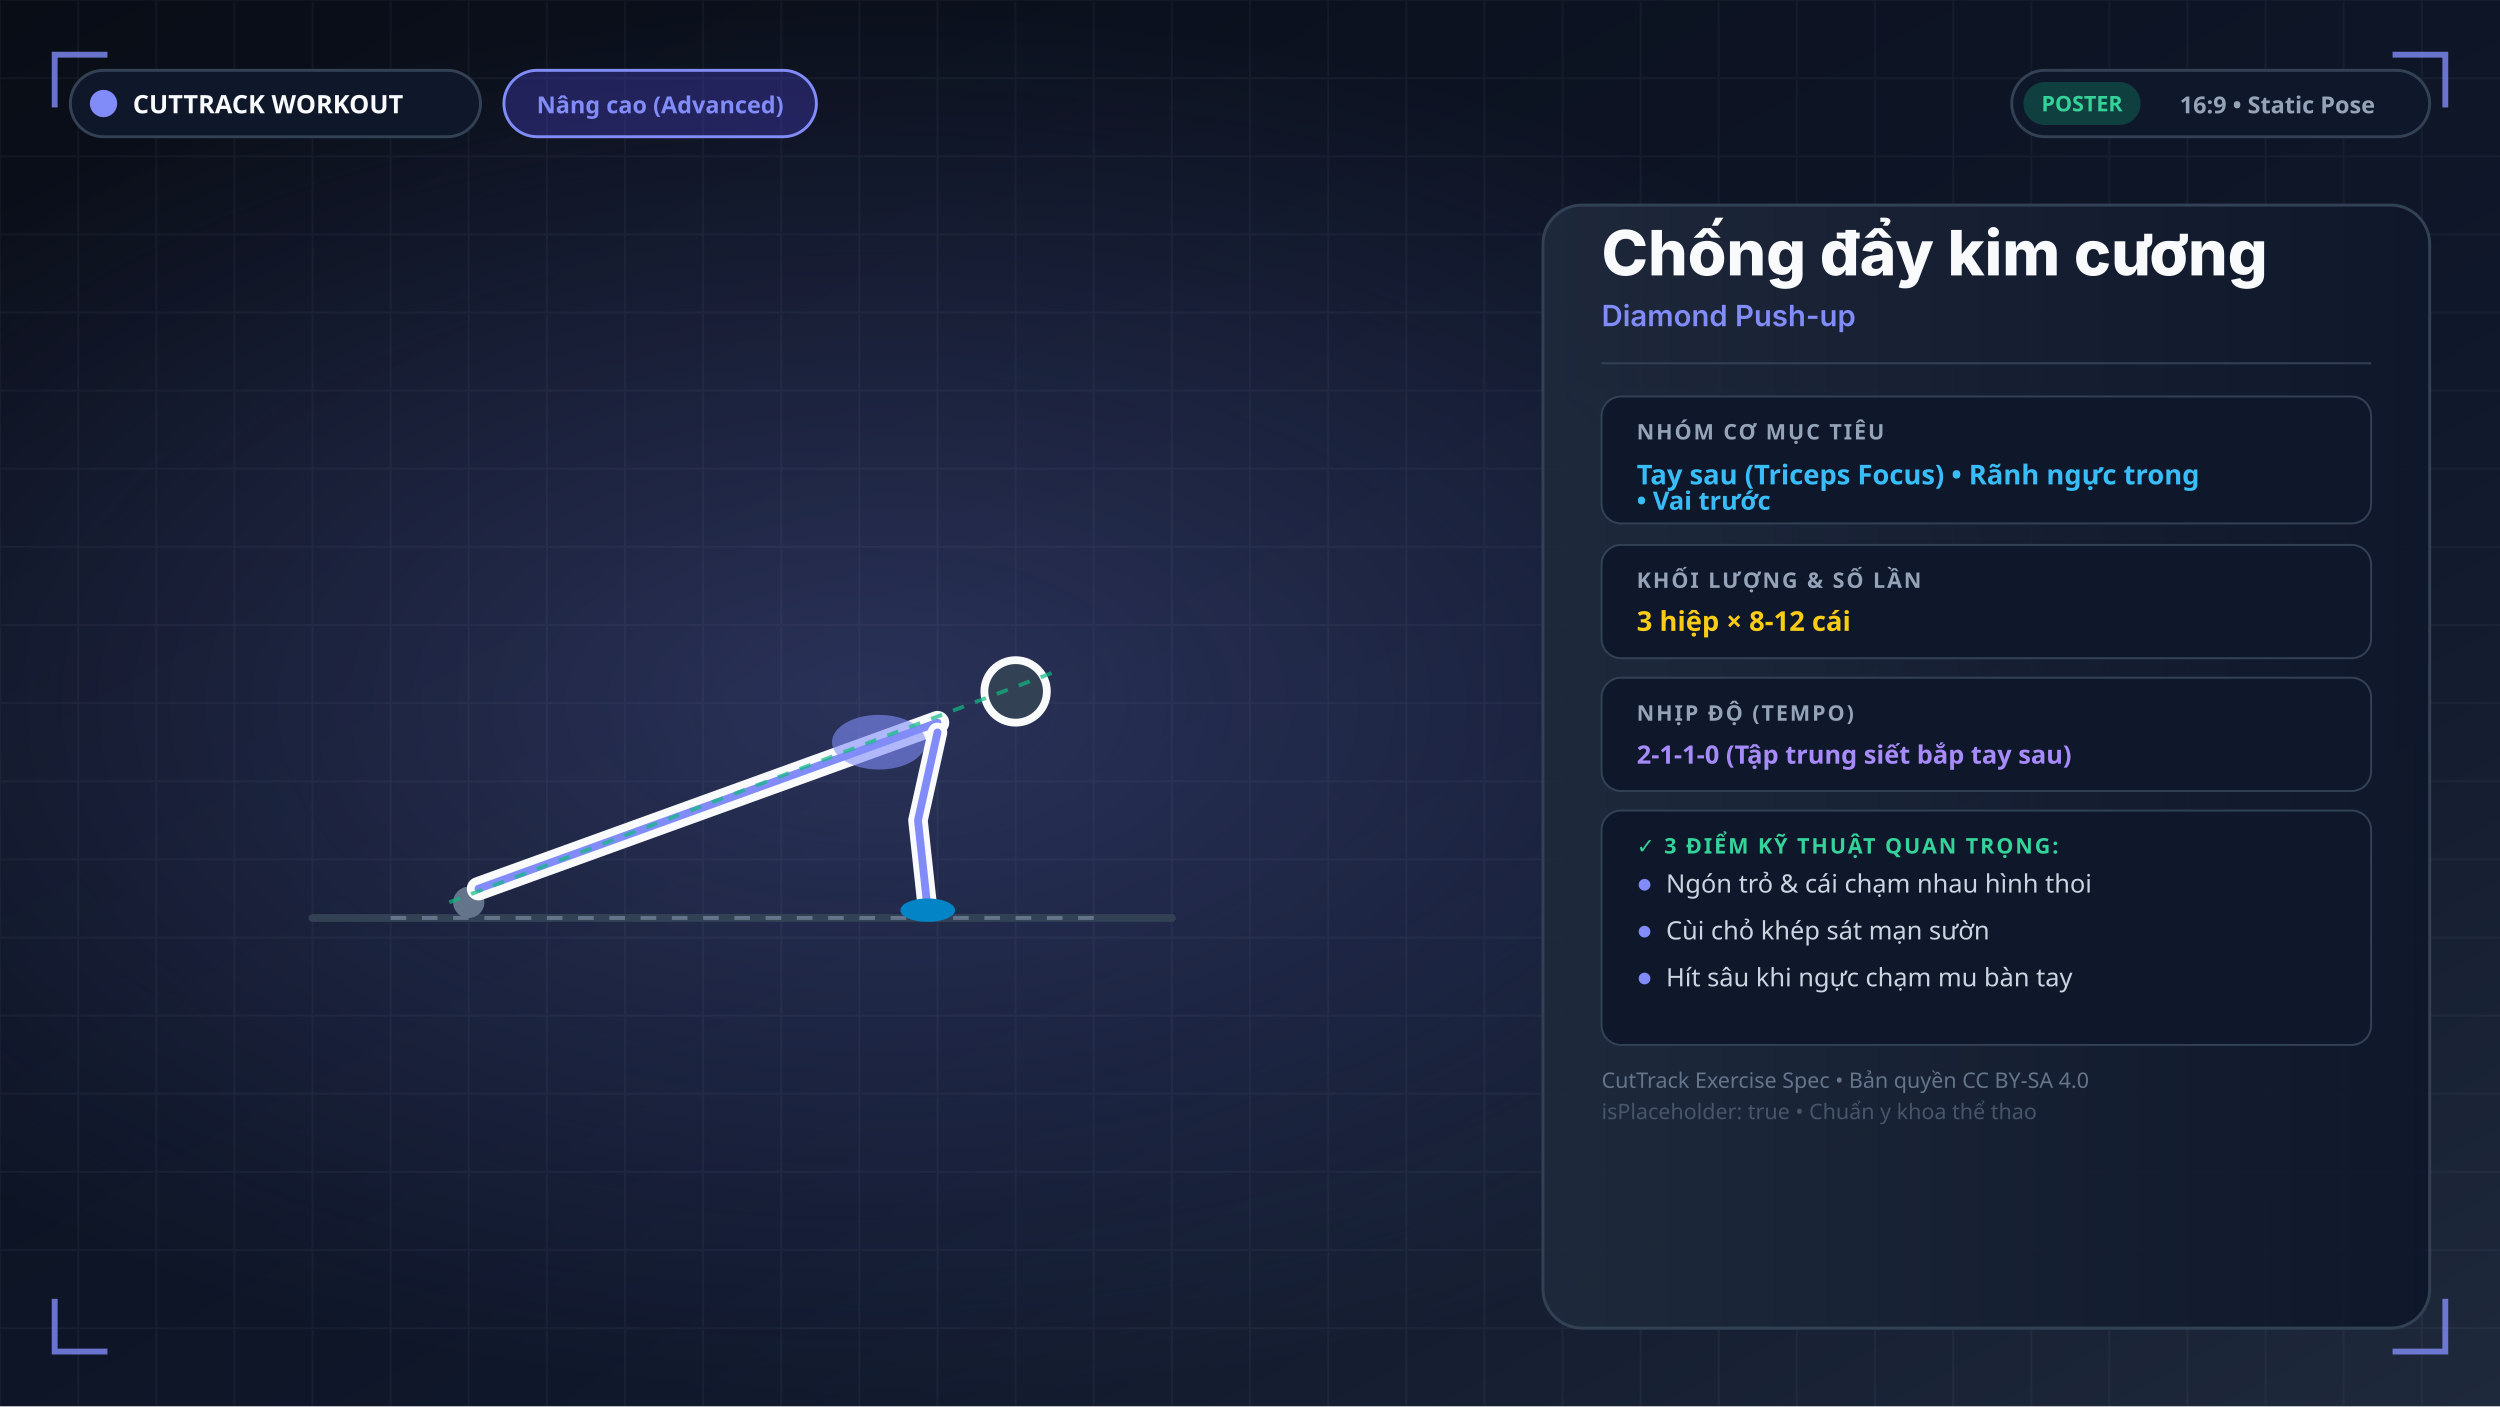
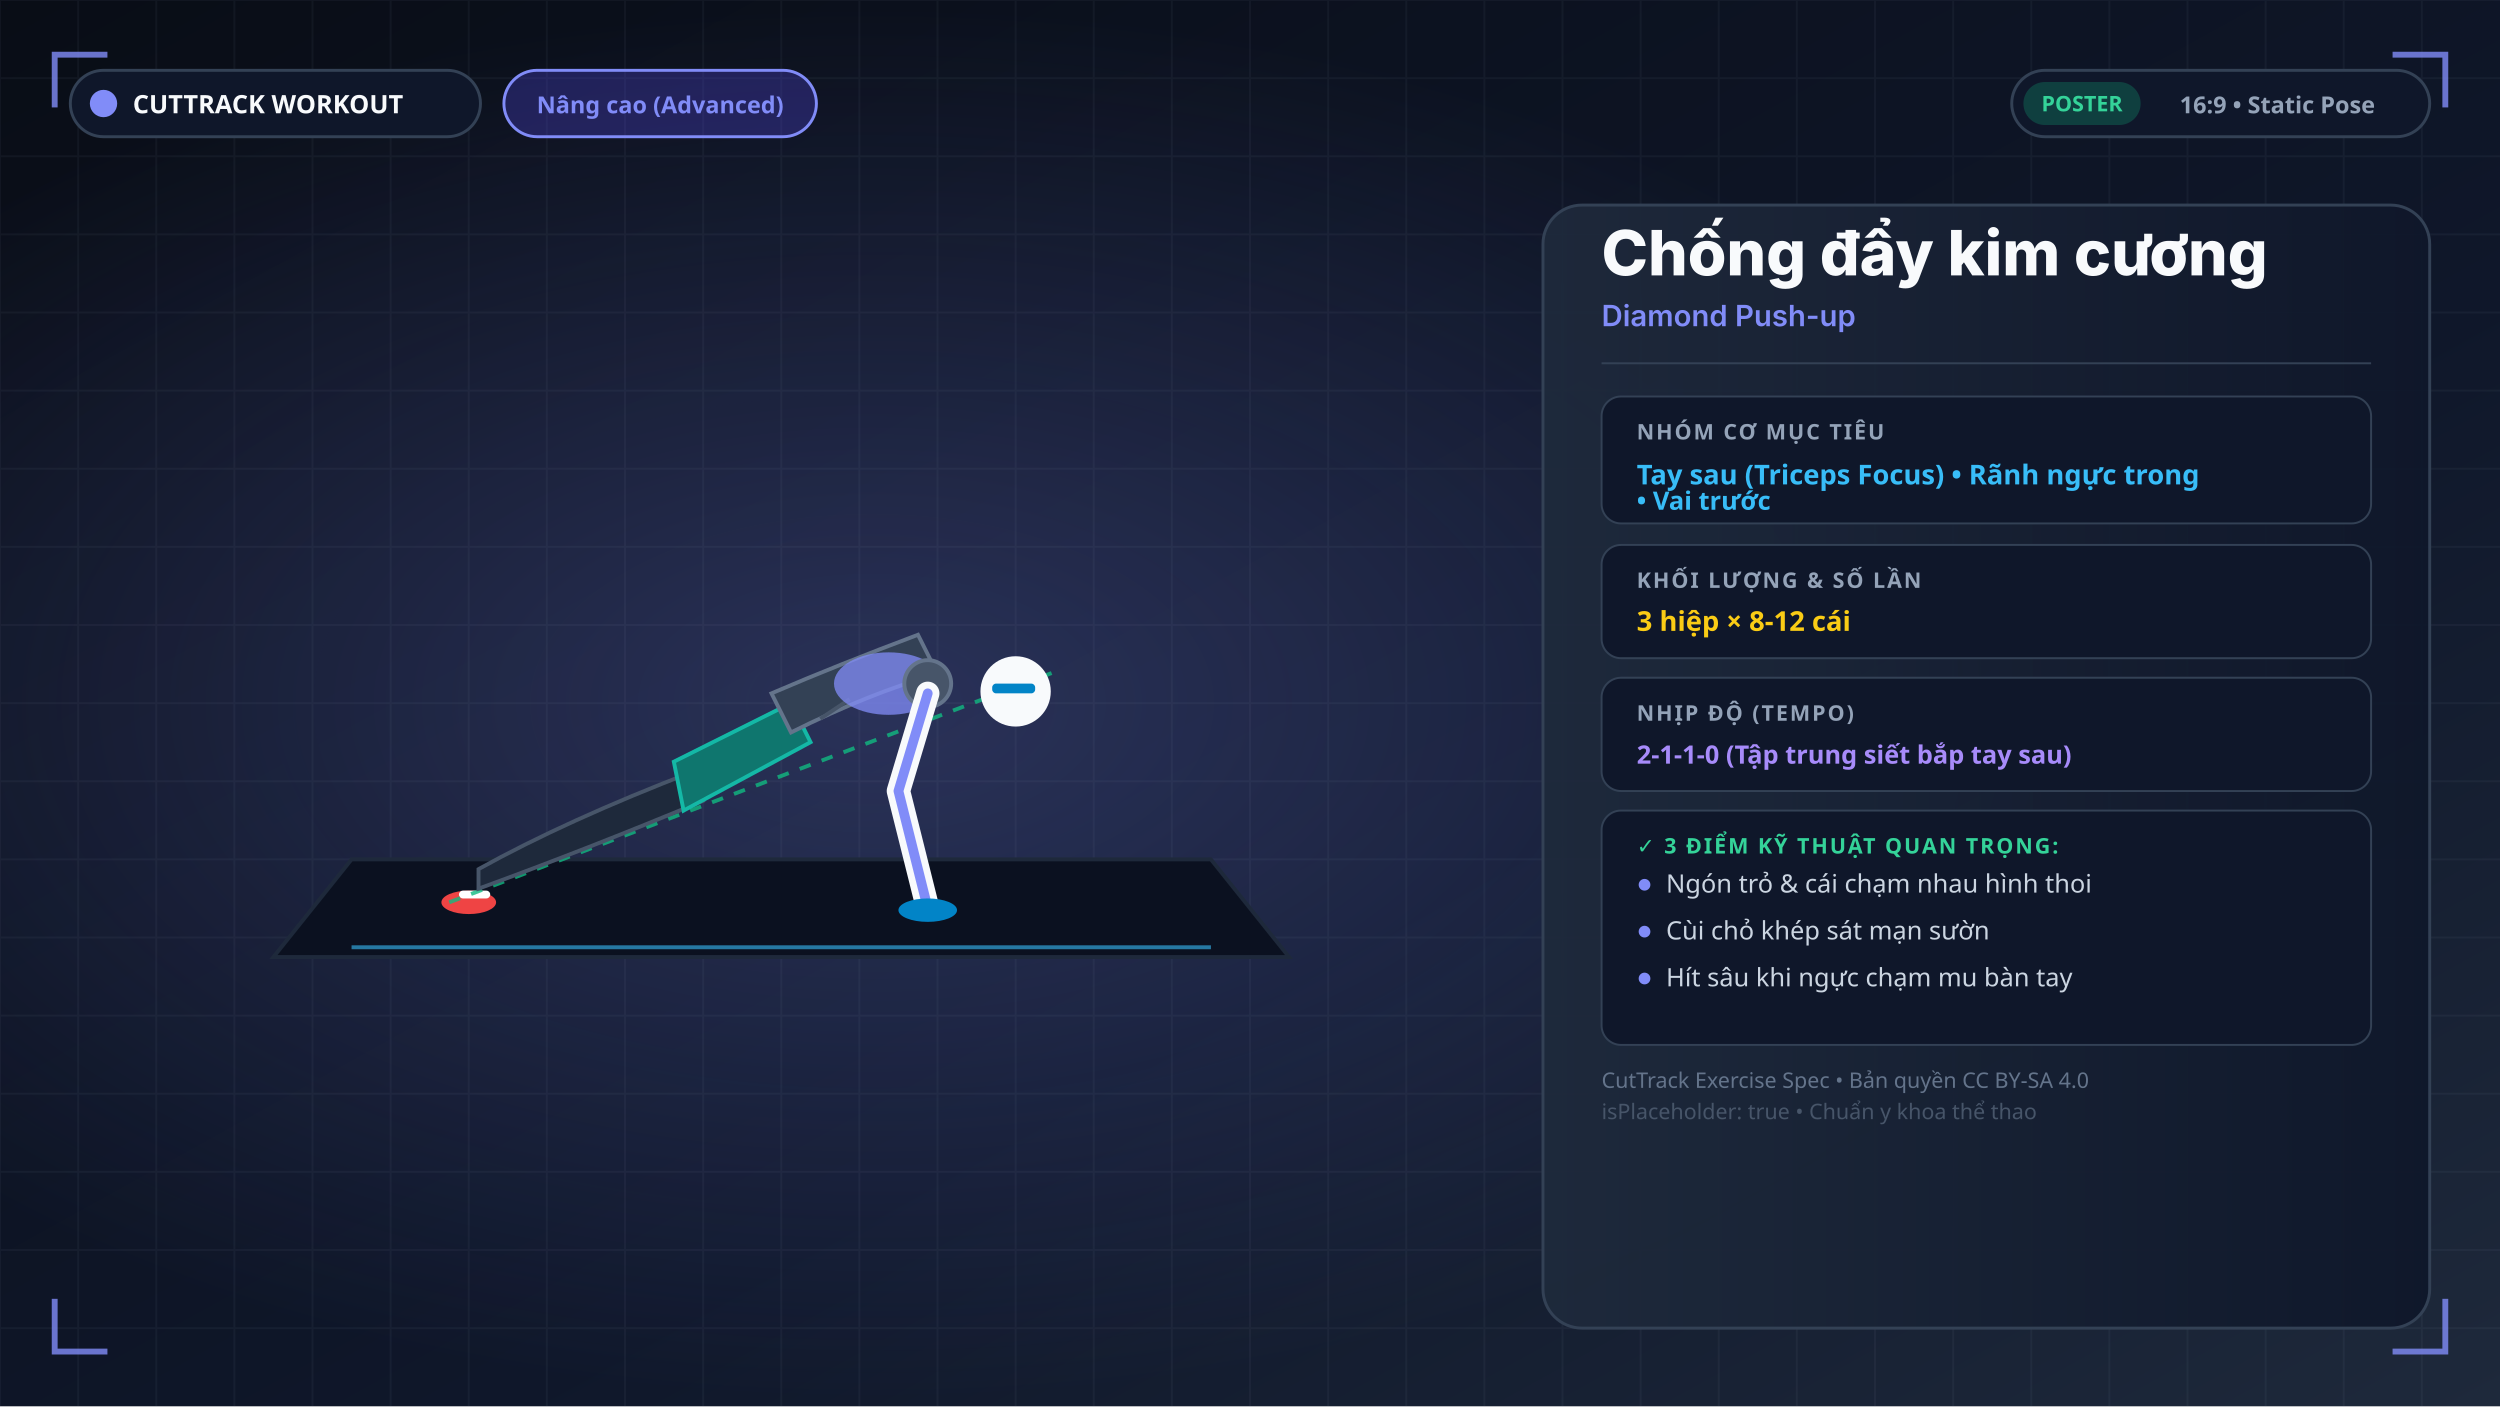
<svg xmlns="http://www.w3.org/2000/svg" viewBox="0 0 1280 720" width="1280" height="720">
  <defs>
    <linearGradient id="bgGrad_diamond-push-up" x1="0%" y1="0%" x2="100%" y2="100%">
      <stop offset="0%" stop-color="#090d16" />
      <stop offset="60%" stop-color="#0f172a" />
      <stop offset="100%" stop-color="#1e293b" />
    </linearGradient>
    <radialGradient id="glow_diamond-push-up" cx="35%" cy="50%" r="50%">
      <stop offset="0%" stop-color="#818cf8" stop-opacity="0.25" />
      <stop offset="100%" stop-color="#818cf8" stop-opacity="0" />
    </radialGradient>
    <linearGradient id="panelGrad" x1="0%" y1="0%" x2="100%" y2="0%">
      <stop offset="0%" stop-color="#1e293b" stop-opacity="0.95" />
      <stop offset="100%" stop-color="#0f172a" stop-opacity="0.95" />
    </linearGradient>
  </defs>
  <rect width="1280" height="720" fill="url(#bgGrad_diamond-push-up)" />
  <rect width="1280" height="720" fill="url(#glow_diamond-push-up)" />
  <g opacity="0.06" stroke="#94a3b8" stroke-width="1">
    <line x1="0" y1="0" x2="0" y2="720" />
    <line x1="40" y1="0" x2="40" y2="720" />
    <line x1="80" y1="0" x2="80" y2="720" />
    <line x1="120" y1="0" x2="120" y2="720" />
    <line x1="160" y1="0" x2="160" y2="720" />
    <line x1="200" y1="0" x2="200" y2="720" />
    <line x1="240" y1="0" x2="240" y2="720" />
    <line x1="280" y1="0" x2="280" y2="720" />
    <line x1="320" y1="0" x2="320" y2="720" />
    <line x1="360" y1="0" x2="360" y2="720" />
    <line x1="400" y1="0" x2="400" y2="720" />
    <line x1="440" y1="0" x2="440" y2="720" />
    <line x1="480" y1="0" x2="480" y2="720" />
    <line x1="520" y1="0" x2="520" y2="720" />
    <line x1="560" y1="0" x2="560" y2="720" />
    <line x1="600" y1="0" x2="600" y2="720" />
    <line x1="640" y1="0" x2="640" y2="720" />
    <line x1="680" y1="0" x2="680" y2="720" />
    <line x1="720" y1="0" x2="720" y2="720" />
    <line x1="760" y1="0" x2="760" y2="720" />
    <line x1="800" y1="0" x2="800" y2="720" />
    <line x1="840" y1="0" x2="840" y2="720" />
    <line x1="880" y1="0" x2="880" y2="720" />
    <line x1="920" y1="0" x2="920" y2="720" />
    <line x1="960" y1="0" x2="960" y2="720" />
    <line x1="1000" y1="0" x2="1000" y2="720" />
    <line x1="1040" y1="0" x2="1040" y2="720" />
    <line x1="1080" y1="0" x2="1080" y2="720" />
    <line x1="1120" y1="0" x2="1120" y2="720" />
    <line x1="1160" y1="0" x2="1160" y2="720" />
    <line x1="1200" y1="0" x2="1200" y2="720" />
    <line x1="1240" y1="0" x2="1240" y2="720" />
    <line x1="0" y1="0" x2="1280" y2="0" />
    <line x1="0" y1="40" x2="1280" y2="40" />
    <line x1="0" y1="80" x2="1280" y2="80" />
    <line x1="0" y1="120" x2="1280" y2="120" />
    <line x1="0" y1="160" x2="1280" y2="160" />
    <line x1="0" y1="200" x2="1280" y2="200" />
    <line x1="0" y1="240" x2="1280" y2="240" />
    <line x1="0" y1="280" x2="1280" y2="280" />
    <line x1="0" y1="320" x2="1280" y2="320" />
    <line x1="0" y1="360" x2="1280" y2="360" />
    <line x1="0" y1="400" x2="1280" y2="400" />
    <line x1="0" y1="440" x2="1280" y2="440" />
    <line x1="0" y1="480" x2="1280" y2="480" />
    <line x1="0" y1="520" x2="1280" y2="520" />
    <line x1="0" y1="560" x2="1280" y2="560" />
    <line x1="0" y1="600" x2="1280" y2="600" />
    <line x1="0" y1="640" x2="1280" y2="640" />
    <line x1="0" y1="680" x2="1280" y2="680" />
  </g>
  <path d="M 28 55 L 28 28 L 55 28" stroke="#818cf8" stroke-width="3" fill="none" opacity="0.8" />
  <path d="M 1225 28 L 1252 28 L 1252 55" stroke="#818cf8" stroke-width="3" fill="none" opacity="0.8" />
  <path d="M 28 665 L 28 692 L 55 692" stroke="#818cf8" stroke-width="3" fill="none" opacity="0.8" />
  <path d="M 1225 692 L 1252 692 L 1252 665" stroke="#818cf8" stroke-width="3" fill="none" opacity="0.8" />
  <g transform="translate(36, 36)">
    <rect width="210" height="34" rx="17" fill="#0f172a" stroke="#334155" stroke-width="1.5" />
    <circle cx="17" cy="17" r="7" fill="#818cf8" />
    <text x="32" y="22" font-family="system-ui, sans-serif" font-weight="700" font-size="13" fill="#f8fafc">CUTTRACK WORKOUT</text>
    <rect x="222" y="0" width="160" height="34" rx="17" fill="#4f46e5" opacity="0.3" />
    <rect x="222" y="0" width="160" height="34" rx="17" fill="none" stroke="#818cf8" stroke-width="1.5" />
    <text x="302" y="22" font-family="system-ui, sans-serif" font-weight="600" font-size="12" fill="#818cf8" text-anchor="middle">Nâng cao (Advanced)</text>
  </g>
  <g transform="translate(1030, 36)">
    <rect width="214" height="34" rx="17" fill="#0f172a" stroke="#334155" stroke-width="1.5" />
    <rect x="6" y="6" width="60" height="22" rx="11" fill="#10b981" opacity="0.25" />
    <text x="36" y="21" font-family="system-ui, sans-serif" font-weight="700" font-size="11" fill="#34d399" text-anchor="middle">POSTER</text>
    <text x="136" y="22" font-family="system-ui, sans-serif" font-weight="600" font-size="12" fill="#94a3b8" text-anchor="middle">16:9 • Static Pose</text>
  </g>
  <g id="figure">
-     <line x1="160" y1="470" x2="600" y2="470" stroke="#334155" stroke-width="4" stroke-linecap="round" />
-     <line x1="200" y1="470" x2="560" y2="470" stroke="#64748b" stroke-width="2" stroke-dasharray="8 8" />
+     <polygon points="140,490 660,490 620,440 180,440" fill="#0b1120" stroke="#1e293b" stroke-width="2" />
+     <line x1="180" y1="485" x2="620" y2="485" stroke="#38bdf8" stroke-width="2" opacity="0.6" />
    <g class="">
-       <circle cx="240" cy="462" r="8" fill="#64748b" />
-       <line x1="245" y1="455" x2="480" y2="370" stroke="#f8fafc" stroke-width="12" stroke-linecap="round" />
-       <line x1="245" y1="455" x2="480" y2="370" stroke="#818cf8" stroke-width="4" stroke-linecap="round" />
-       <ellipse cx="450" cy="380" rx="24" ry="14" fill="#818cf8" opacity="0.6" />
+       <ellipse cx="240" cy="462" rx="14" ry="6" fill="#ef4444" />
+       <rect x="235" y="456" width="16" height="4" rx="2" fill="#ffffff" />
+       <line x1="230" y1="462" x2="540" y2="344" stroke="#10b981" stroke-width="2" stroke-dasharray="6 6" opacity="0.8" />
+       <path d="M 245 455 Q 300 435 360 410 L 355 395 Q 290 420 245 445 Z" fill="#1e293b" stroke="#475569" stroke-width="2" />
+       <path d="M 350 415 L 415 380 L 405 360 L 345 390 Z" fill="#0f766e" stroke="#14b8a6" stroke-width="2" />
+       <path d="M 405 375 Q 445 355 480 345 L 470 325 Q 430 340 395 355 Z" fill="#334155" stroke="#64748b" stroke-width="2" />
+       <line x1="420" y1="368" x2="435" y2="358" stroke="#475569" stroke-width="2" />
+       <ellipse cx="455" cy="350" rx="28" ry="16" fill="#818cf8" opacity="0.75" class="" />
      <g class="">
-         <polyline points="480,375 470,420 475,466" fill="none" stroke="#f8fafc" stroke-width="10" stroke-linecap="round" stroke-linejoin="round" />
-         <polyline points="480,375 470,420 475,466" fill="none" stroke="#818cf8" stroke-width="4" stroke-linecap="round" stroke-linejoin="round" />
+         <circle cx="475" cy="350" r="12" fill="#475569" stroke="#64748b" stroke-width="2" />
+         <polyline points="475,355 460,405 475,465" fill="none" stroke="#f8fafc" stroke-width="12" stroke-linecap="round" stroke-linejoin="round" />
+         <polyline points="475,355 460,405 475,465" fill="none" stroke="#818cf8" stroke-width="5" stroke-linecap="round" stroke-linejoin="round" />
      </g>
-       <ellipse cx="475" cy="466" rx="14" ry="6" fill="#0284c7" />
+       <ellipse cx="475" cy="466" rx="15" ry="6" fill="#0284c7" />
      <circle cx="520" cy="354" r="18" fill="#f8fafc" />
-       <circle cx="520" cy="354" r="14" fill="#334155" />
-       <line x1="230" y1="462" x2="540" y2="344" stroke="#10b981" stroke-width="2" stroke-dasharray="6 6" opacity="0.7" />
+       <rect x="508" y="350" width="22" height="5" rx="2" fill="#0284c7" />
    </g>
  </g>
  <g transform="translate(790, 105)">
    <rect width="454" height="575" rx="20" fill="url(#panelGrad)" stroke="#334155" stroke-width="1.5" />
    <g transform="translate(30, 36)">
      <text x="0" y="0" font-family="system-ui, -apple-system, sans-serif" font-weight="800" font-size="32" fill="#f8fafc">Chống đẩy kim cương</text>
      <text x="0" y="26" font-family="system-ui, -apple-system, sans-serif" font-weight="600" font-size="15" fill="#818cf8">Diamond Push-up</text>
      <line x1="0" y1="45" x2="394" y2="45" stroke="#334155" stroke-width="1" />
      <g transform="translate(0, 62)">
        <rect width="394" height="65" rx="10" fill="#0f172a" stroke="#334155" stroke-width="1" />
        <text x="18" y="22" font-family="system-ui, sans-serif" font-weight="600" font-size="11" fill="#94a3b8" letter-spacing="1">NHÓM CƠ MỤC TIÊU</text>
        <text x="18" y="45" font-family="system-ui, sans-serif" font-weight="700" font-size="14" fill="#38bdf8">Tay sau (Triceps Focus) • Rãnh ngực trong </text>
        <text x="18" y="58" font-family="system-ui, sans-serif" font-weight="700" font-size="13" fill="#38bdf8">• Vai trước</text>
      </g>
      <g transform="translate(0, 138)">
        <rect width="394" height="58" rx="10" fill="#0f172a" stroke="#334155" stroke-width="1" />
        <text x="18" y="22" font-family="system-ui, sans-serif" font-weight="600" font-size="11" fill="#94a3b8" letter-spacing="1">KHỐI LƯỢNG &amp; SỐ LẦN</text>
        <text x="18" y="44" font-family="system-ui, sans-serif" font-weight="700" font-size="14" fill="#facc15">3 hiệp × 8-12 cái</text>
      </g>
      <g transform="translate(0, 206)">
        <rect width="394" height="58" rx="10" fill="#0f172a" stroke="#334155" stroke-width="1" />
        <text x="18" y="22" font-family="system-ui, sans-serif" font-weight="600" font-size="11" fill="#94a3b8" letter-spacing="1">NHỊP ĐỘ (TEMPO)</text>
        <text x="18" y="44" font-family="system-ui, sans-serif" font-weight="700" font-size="13" fill="#a78bfa">2-1-1-0 (Tập trung siết bắp tay sau)</text>
      </g>
      <g transform="translate(0, 274)">
        <rect width="394" height="120" rx="10" fill="#0f172a" stroke="#334155" stroke-width="1" />
        <text x="18" y="22" font-family="system-ui, sans-serif" font-weight="700" font-size="11" fill="#34d399" letter-spacing="1">✓ 3 ĐIỂM KỸ THUẬT QUAN TRỌNG:</text>
        <g transform="translate(18, 42)">
          <circle cx="4" cy="-4" r="3" fill="#818cf8" />
          <text x="15" y="0" font-family="system-ui, sans-serif" font-weight="400" font-size="13" fill="#cbd5e1">Ngón trỏ &amp; cái chạm nhau hình thoi</text>
        </g>
        <g transform="translate(18, 66)">
          <circle cx="4" cy="-4" r="3" fill="#818cf8" />
          <text x="15" y="0" font-family="system-ui, sans-serif" font-weight="400" font-size="13" fill="#cbd5e1">Cùi chỏ khép sát mạn sườn</text>
        </g>
        <g transform="translate(18, 90)">
          <circle cx="4" cy="-4" r="3" fill="#818cf8" />
          <text x="15" y="0" font-family="system-ui, sans-serif" font-weight="400" font-size="13" fill="#cbd5e1">Hít sâu khi ngực chạm mu bàn tay</text>
        </g>
      </g>
      <g transform="translate(0, 416)">
        <text x="0" y="0" font-family="system-ui, sans-serif" font-weight="500" font-size="11" fill="#64748b">CutTrack Exercise Spec • Bản quyền CC BY-SA 4.0</text>
        <text x="0" y="16" font-family="system-ui, sans-serif" font-weight="500" font-size="11" fill="#475569">isPlaceholder: true • Chuẩn y khoa thể thao</text>
      </g>
    </g>
  </g>
</svg>
